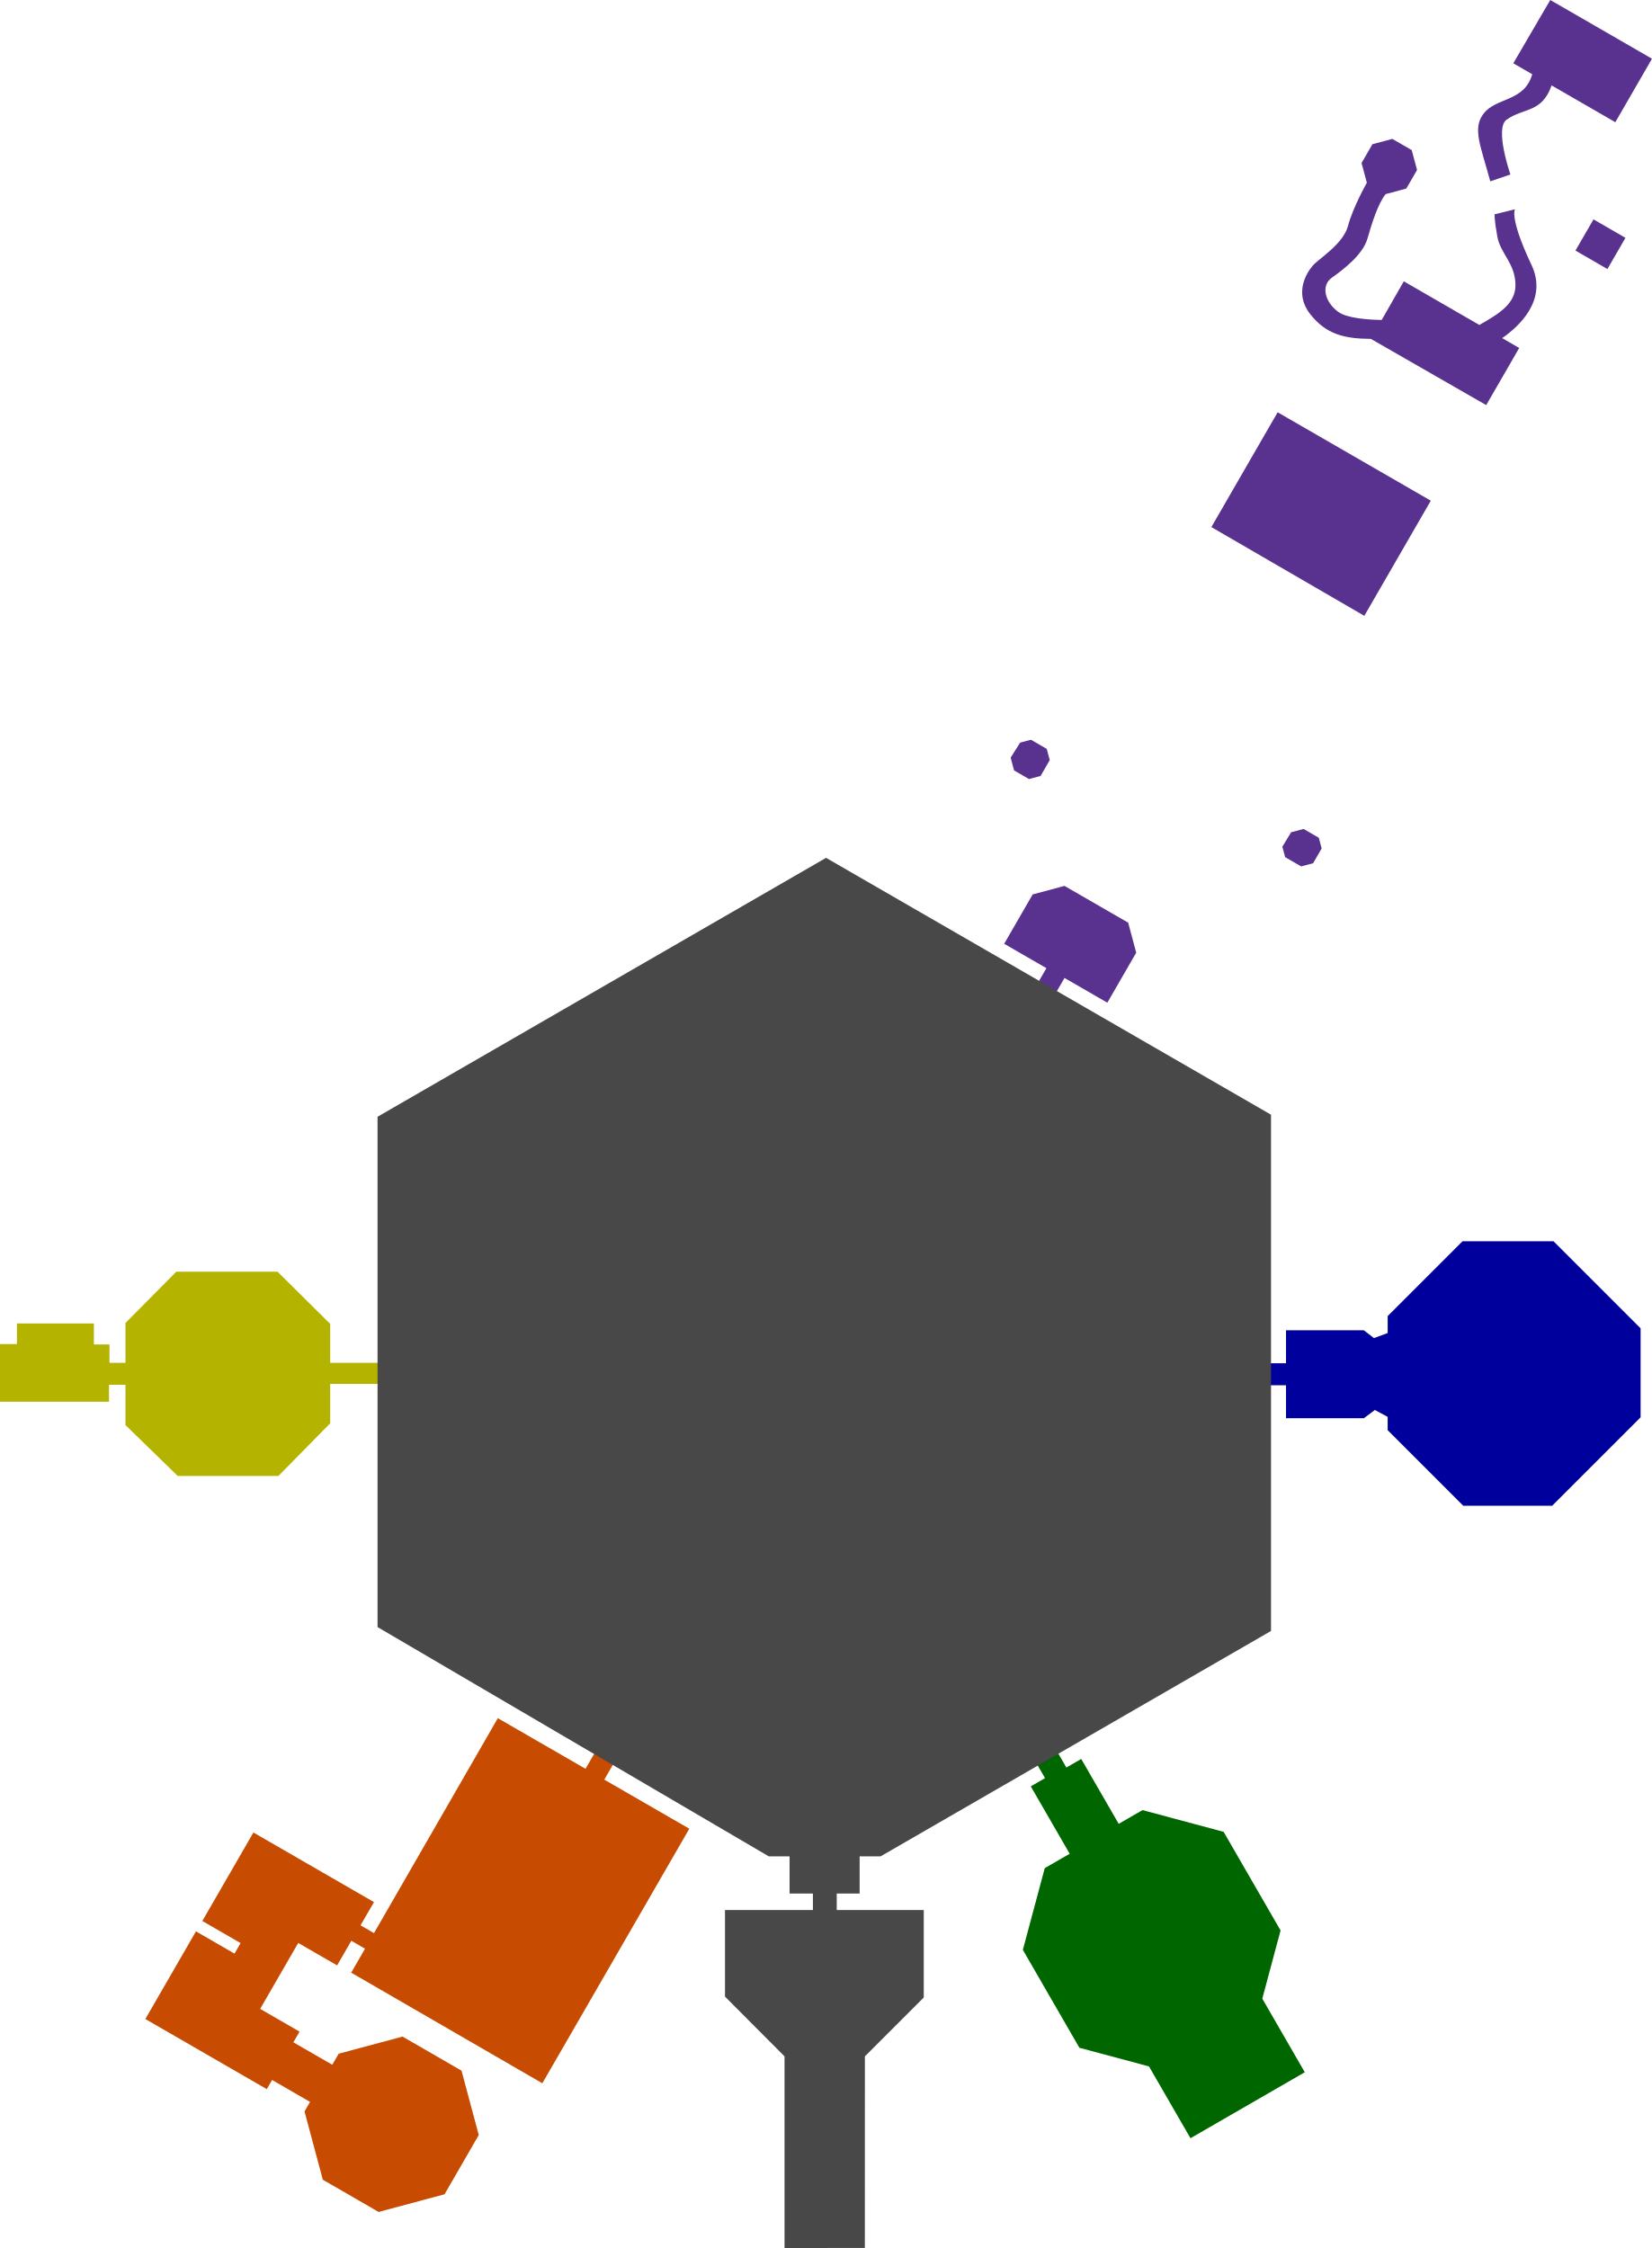
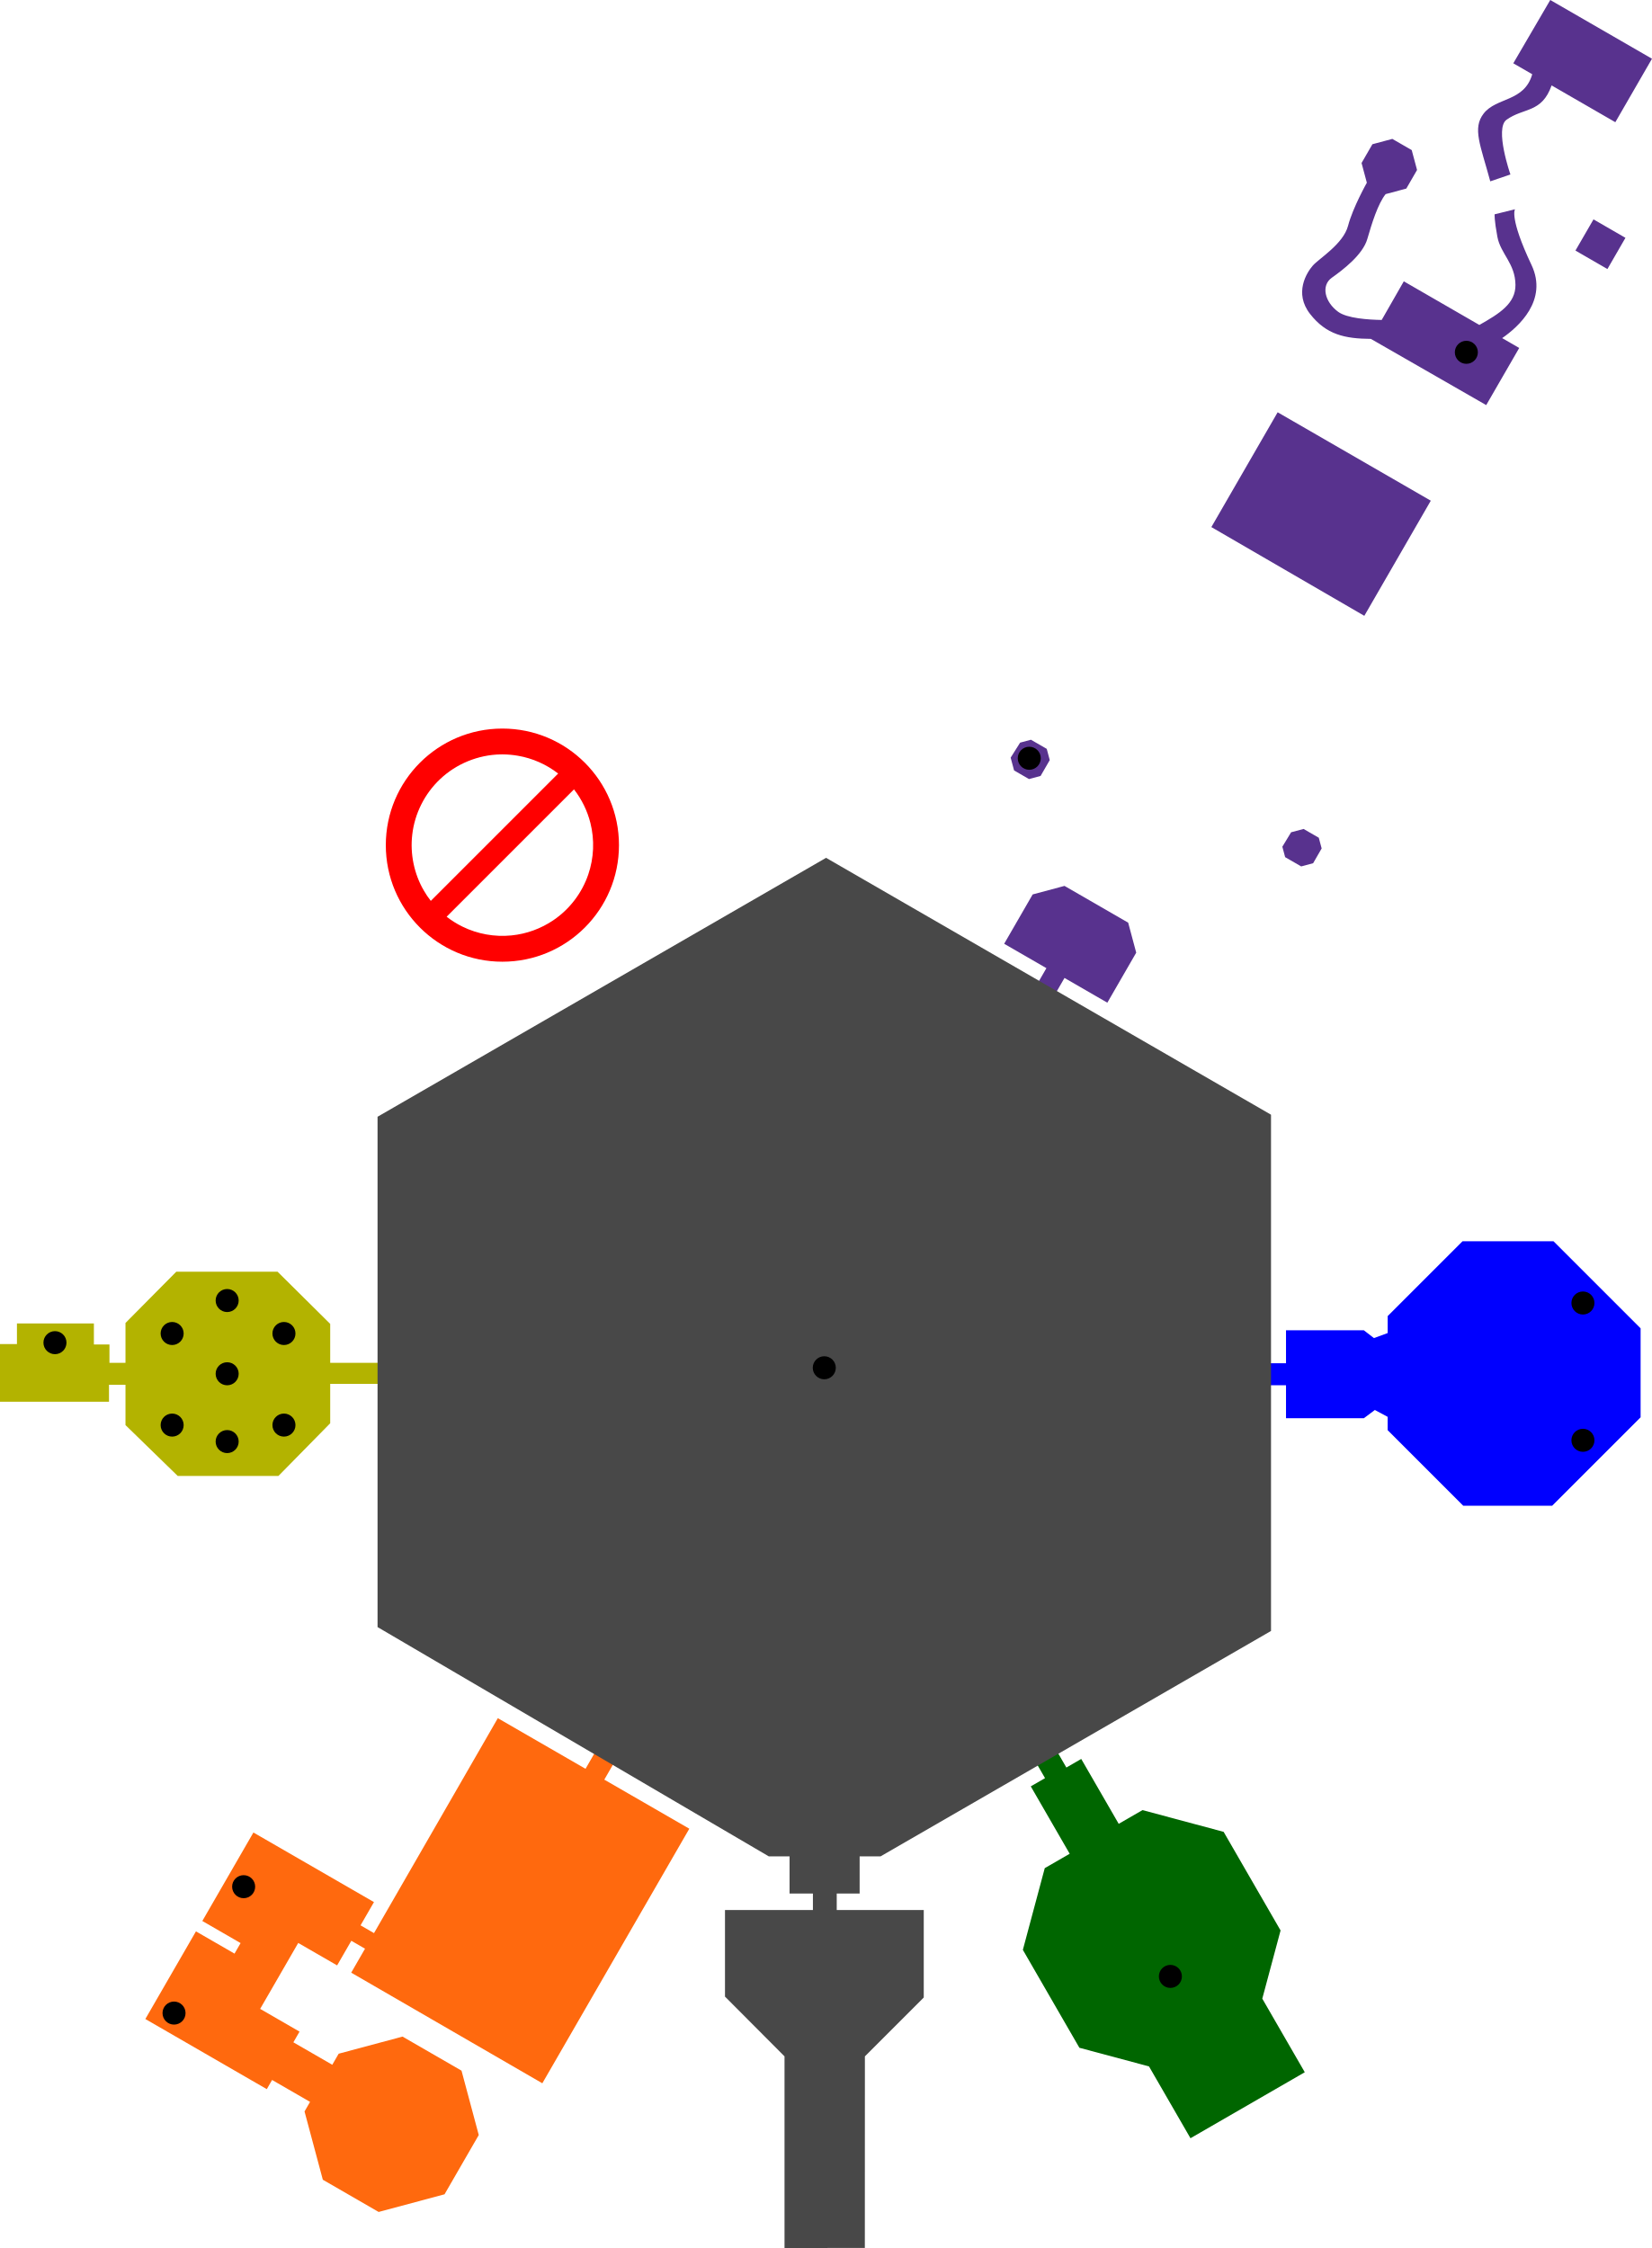
- <svg xmlns="http://www.w3.org/2000/svg" viewBox="0 0 1792.688 2439.715" height="2439.715" width="1792.688" id="svg1296" version="1.1">
+ <svg xmlns="http://www.w3.org/2000/svg" version="1.1" id="svg1296" width="1792.688" height="2439.715" viewBox="0 0 1792.688 2439.715">
  <defs id="defs1300" />
-   <g transform="translate(-865.2559,-265.3906)" id="g1304">
-     <path d="m 1056.596,1645.527 -55.164,55.662 v 43.238 h -17.394 v -19.879 h -16.898 v -22.861 h -83.494 v 22.363 h -18.389 v 62.621 h 118.283 v -18.389 h 17.893 v 43.734 l 56.656,55.166 h 109.336 l 56.16,-57.154 v -42.74 h 82.998 v -22.861 h -82.998 v -42.244 l -57.152,-56.656 z" style="fill:#b3b300;fill-opacity:1;stroke:none;stroke-width:1px;stroke-linecap:butt;stroke-linejoin:miter;stroke-opacity:1" id="path1873" />
-     <path d="m 2452.387,1612.477 -81.258,81.258 v 18.389 l -14.908,5.467 -10.935,-8.449 h -84.486 v 35.783 h -22.861 v 23.855 h 22.861 v 35.783 h 84.486 l 11.93,-8.945 13.883,7.455 v 14.443 l 82.035,82.035 h 96.477 l 95.982,-95.982 v -96.539 l -94.553,-94.553 z" style="fill:#00009c;fill-opacity:1;stroke:none;stroke-linecap:round;stroke-linejoin:bevel;stop-color:#000000" id="rect1879" />
-     <path d="m 1405.482,2130.09 -134.367,233.268 -14.598,-8.428 14.562,-25.221 -130.824,-75.531 -55.441,96.027 41.531,23.979 -6.602,11.435 -41.84,-24.156 -54.92,95.127 131.793,76.119 5.754,-9.967 41.193,23.783 -5.998,10.391 19.855,74.102 60.565,34.967 71.506,-19.158 37.145,-64.338 -18.717,-69.853 -64.02,-36.963 -69.293,18.568 -6.932,12.006 -42.215,-24.375 6.693,-11.596 -42.738,-24.676 41.314,-71.561 42.197,24.363 15.42,-26.709 14.861,8.582 -14.986,26.018 207.4,120.041 159.504,-276.268 -92.258,-53.266 13.48,-23.348 -20.371,-11.762 -13.48,23.348 z" style="fill:#c74b00;fill-opacity:1;stroke:none;stroke-width:1px;stroke-linecap:butt;stroke-linejoin:miter;stroke-opacity:1" id="path1895" />
-     <path id="path1901" d="m 1989.057,2177.42 10.244,17.744 -15.478,8.936 42.225,73.136 -27.054,15.62 -23.761,88.678 61.351,106.264 75.546,20.243 44.993,77.931 52.315,-30.204 71.724,-41.41 -46.105,-79.856 19.834,-74.021 -61.794,-107.029 -88.036,-23.589 -25.818,14.906 -40.661,-70.426 -16.139,9.318 -11.606,-20.102 z" style="fill:#006600;fill-opacity:1;stroke:none;stroke-width:1px;stroke-linecap:butt;stroke-linejoin:miter;stroke-opacity:1" />
-     <path d="m 2547.561,265.391 -40.121,68.701 20.553,11.867 c -8.644,30.189 -38.944,24.832 -52.744,42.686 -12.396,16.036 -3.478,34.044 7.207,73.555 l 21.867,-7.455 c 0,0 -17.395,-49.948 -4.225,-59.391 18.743,-13.438 38.199,-6.984 48.91,-37.262 l 69.156,39.928 39.779,-68.898 z m -171.389,150.742 -21.631,5.797 -11.758,20.363 5.732,21.396 c 0,0 -15.157,26.837 -20.375,46.717 -5.218,19.88 -31.56,35.535 -38.27,43.238 -6.709,7.703 -20.624,29.819 -2.981,52.432 17.643,22.613 37.795,26.857 65.986,27.096 l 125.182,71.867 35.807,-62.02 -18.504,-10.684 c 17.562,-12.13 50.024,-40.991 31.822,-79.438 -24.352,-51.438 -17.891,-60.383 -17.891,-60.383 l -22.117,5.467 c 0,0 -0.496,5.715 2.982,24.352 3.479,18.637 19.382,28.825 19.631,52.184 0.216,20.309 -17.418,31.228 -39.174,43.531 l -81.99,-47.338 -23.996,41.926 c -14.677,-0.243 -37.566,-1.795 -47.174,-8.797 -14.661,-10.685 -18.887,-28.577 -6.959,-37.025 11.928,-8.449 33.548,-24.85 38.518,-41.996 4.97,-17.146 11.461,-38.134 19.895,-48.762 l 22.434,-6.012 11.654,-20.186 -5.781,-21.578 z m 218.307,87.34 -19.598,33.854 34.707,20.039 19.559,-33.877 z m -342.756,209.359 -71.934,124.592 165.984,96.312 72.143,-124.953 z m -267.729,355.379 -11.738,3.145 -10.271,16.303 3.719,13.879 16.197,9.35 12.574,-3.369 9.941,-17.219 -3.264,-12.182 z m 295.848,96.818 -13.514,3.621 -9.506,15.672 3.033,11.32 17.418,10.055 12.949,-3.469 9.26,-16.041 -3.111,-11.615 z m -259.434,61.812 -34.531,9.254 -30.924,53.56 45.836,26.463 -10.326,17.885 18.715,12.203 11.236,-19.463 46.494,26.844 31.338,-54.277 -8.725,-32.566 z" style="fill:#58328e;fill-opacity:1;stroke:none;stroke-width:1px;stroke-linecap:butt;stroke-linejoin:miter;stroke-opacity:1" id="path1903" />
-     <path d="m 1761.674,1196.383 -486.709,281.002 v 553.844 l 424.52,248.816 h 22.578 v 40.393 h 25.348 v 17.891 h -95.422 v 93.932 l 64.607,64.855 v 207.99 l 87.16,-0.062 0.057,-207.928 h 0.01 l 63.863,-63.861 v -94.926 h -94.428 v -17.891 h 24.848 v -40.393 h 22.756 l 423.66,-244.6 v -560.293 z" style="fill:#484848;fill-opacity:1;stroke:none;stroke-width:1px;stroke-linecap:butt;stroke-linejoin:miter;stroke-opacity:1" id="path1869" />
+   <g id="g1304" transform="translate(-865.2559,-265.3906)">
+     <path id="path1873" style="fill:#b3b300;fill-opacity:1;stroke:none;stroke-width:1px;stroke-linecap:butt;stroke-linejoin:miter;stroke-opacity:1" d="m 1056.596,1645.527 -55.164,55.662 v 43.238 h -17.394 v -19.879 h -16.898 v -22.861 h -83.494 v 22.363 h -18.389 v 62.621 h 118.283 v -18.389 h 17.893 v 43.734 l 56.656,55.166 h 109.336 l 56.16,-57.154 v -42.74 h 82.998 v -22.861 h -82.998 v -42.244 l -57.152,-56.656 z" />
+     <path id="path1895" style="fill:#ff690e;fill-opacity:1;stroke:none;stroke-width:1px;stroke-linecap:butt;stroke-linejoin:miter;stroke-opacity:1" d="m 1405.482,2130.09 -134.367,233.268 -14.598,-8.428 14.562,-25.221 -130.824,-75.531 -55.441,96.027 41.531,23.979 -6.602,11.435 -41.84,-24.156 -54.92,95.127 131.793,76.119 5.754,-9.967 41.193,23.783 -5.998,10.391 19.855,74.102 60.565,34.967 71.506,-19.158 37.145,-64.338 -18.717,-69.853 -64.02,-36.963 -69.293,18.568 -6.932,12.006 -42.215,-24.375 6.693,-11.596 -42.738,-24.676 41.314,-71.561 42.197,24.363 15.42,-26.709 14.861,8.582 -14.986,26.018 207.4,120.041 159.504,-276.268 -92.258,-53.266 13.48,-23.348 -20.371,-11.762 -13.48,23.348 z" />
+     <path id="path1903" style="fill:#58328e;fill-opacity:1;stroke:none;stroke-width:1px;stroke-linecap:butt;stroke-linejoin:miter;stroke-opacity:1" d="m 2547.561,265.391 -40.121,68.701 20.553,11.867 c -8.644,30.189 -38.944,24.832 -52.744,42.686 -12.396,16.036 -3.478,34.044 7.207,73.555 l 21.867,-7.455 c 0,0 -17.395,-49.948 -4.225,-59.391 18.743,-13.438 38.199,-6.984 48.91,-37.262 l 69.156,39.928 39.779,-68.898 z m -171.389,150.742 -21.631,5.797 -11.758,20.363 5.732,21.396 c 0,0 -15.157,26.837 -20.375,46.717 -5.218,19.88 -31.56,35.535 -38.27,43.238 -6.709,7.703 -20.624,29.819 -2.981,52.432 17.643,22.613 37.795,26.857 65.986,27.096 l 125.182,71.867 35.807,-62.02 -18.504,-10.684 c 17.562,-12.13 50.024,-40.991 31.822,-79.438 -24.352,-51.438 -17.891,-60.383 -17.891,-60.383 l -22.117,5.467 c 0,0 -0.496,5.715 2.982,24.352 3.479,18.637 19.382,28.825 19.631,52.184 0.216,20.309 -17.418,31.228 -39.174,43.531 l -81.99,-47.338 -23.996,41.926 c -14.677,-0.243 -37.566,-1.795 -47.174,-8.797 -14.661,-10.685 -18.887,-28.577 -6.959,-37.025 11.928,-8.449 33.548,-24.85 38.518,-41.996 4.97,-17.146 11.461,-38.134 19.895,-48.762 l 22.434,-6.012 11.654,-20.186 -5.781,-21.578 z m 218.307,87.34 -19.598,33.854 34.707,20.039 19.559,-33.877 z m -342.756,209.359 -71.934,124.592 165.984,96.312 72.143,-124.953 z m -267.729,355.379 -11.738,3.145 -10.271,16.303 3.719,13.879 16.197,9.35 12.574,-3.369 9.941,-17.219 -3.264,-12.182 z m 295.848,96.818 -13.514,3.621 -9.506,15.672 3.033,11.32 17.418,10.055 12.949,-3.469 9.26,-16.041 -3.111,-11.615 z m -259.434,61.812 -34.531,9.254 -30.924,53.56 45.836,26.463 -10.326,17.885 18.715,12.203 11.236,-19.463 46.494,26.844 31.338,-54.277 -8.725,-32.566 z" />
+     <path id="rect1879" style="fill:#0000ff;fill-opacity:1;stroke:none;stroke-linecap:round;stroke-linejoin:bevel;stop-color:#000000" d="m 2452.387,1612.477 -81.258,81.258 v 18.389 l -14.908,5.467 -10.935,-8.449 h -84.486 v 35.783 h -22.861 v 23.855 h 22.861 v 35.783 h 84.486 l 11.93,-8.945 13.883,7.455 v 14.443 l 82.035,82.035 h 96.477 l 95.982,-95.982 v -96.539 l -94.553,-94.553 z" />
+     <path d="m 1410.333,1056.089 a 126.512,126.512 0 0 0 -126.408,126.512 126.512,126.512 0 0 0 126.512,126.514 126.512,126.512 0 0 0 126.512,-126.514 126.512,126.512 0 0 0 -126.512,-126.512 126.512,126.512 0 0 0 -0.103,0 z m 0.514,28.031 c 5.54,0.036 11.078,0.53 16.535,1.486 15.819,2.722 30.91,9.443 43.572,19.295 l -138.205,138.205 c -2.791,-3.58 -5.344,-7.345 -7.607,-11.281 -10.554,-18.159 -14.976,-39.771 -12.518,-60.621 2.578,-22.735 13.441,-44.411 30.084,-60.107 17.562,-16.731 41.514,-26.548 65.766,-26.965 0.791,-0.014 1.582,-0.017 2.373,-0.012 z m 77.291,37.963 c 8.361,10.749 14.483,23.239 17.803,36.451 4.653,18.346 3.815,38.022 -2.312,55.924 -6.8,20.015 -20.259,37.691 -37.76,49.549 -13.458,9.18 -29.223,14.939 -45.434,16.566 -18.252,1.885 -37.008,-1.471 -53.461,-9.6 -6.038,-2.951 -11.745,-6.554 -17.041,-10.685 z" style="fill:#ff0000;stroke-width:3.4;stop-color:#000000" id="path2418" />
+     <path style="fill:#006600;fill-opacity:1;stroke:none;stroke-width:1px;stroke-linecap:butt;stroke-linejoin:miter;stroke-opacity:1" d="m 1989.057,2177.42 10.244,17.744 -15.478,8.936 42.225,73.136 -27.054,15.62 -23.761,88.678 61.351,106.264 75.546,20.243 44.993,77.931 52.315,-30.204 71.724,-41.41 -46.105,-79.856 19.834,-74.021 -61.794,-107.029 -88.036,-23.589 -25.818,14.906 -40.661,-70.426 -16.139,9.318 -11.606,-20.102 z" id="path1901" />
+     <path id="path1869" style="fill:#484848;fill-opacity:1;stroke:none;stroke-width:1px;stroke-linecap:butt;stroke-linejoin:miter;stroke-opacity:1" d="m 1761.674,1196.383 -486.709,281.002 v 553.844 l 424.52,248.816 h 22.578 v 40.393 h 25.348 v 17.891 h -95.422 v 93.932 l 64.607,64.855 v 207.99 l 87.16,-0.062 0.057,-207.928 h 0.01 l 63.863,-63.861 v -94.926 h -94.428 v -17.891 h 24.848 v -40.393 h 22.756 l 423.66,-244.6 v -560.293 z" />
+     <circle r="12.5" cy="2410.346" cx="2135.328" id="path2467" style="fill:#000000;fill-opacity:1;stroke:none;stroke-width:21.608;stroke-miterlimit:4;stroke-dasharray:none;stroke-opacity:1;stop-color:#000000" />
+     <circle style="fill:#000000;fill-opacity:1;stroke:none;stroke-width:21.608;stroke-miterlimit:4;stroke-dasharray:none;stroke-opacity:1;stop-color:#000000" id="path2467-7" cx="1129.653" cy="2312.981" r="12.5" />
+     <circle style="fill:#000000;fill-opacity:1;stroke:none;stroke-width:21.608;stroke-miterlimit:4;stroke-dasharray:none;stroke-opacity:1;stop-color:#000000" id="path2467-3" cx="1054.111" cy="2450.15" r="12.5" />
+     <circle style="fill:#000000;fill-opacity:1;stroke:none;stroke-width:21.608;stroke-miterlimit:4;stroke-dasharray:none;stroke-opacity:1;stop-color:#000000" id="path2467-5" cx="924.894" cy="1722.559" r="12.5" />
+     <circle style="fill:#000000;fill-opacity:1;stroke:none;stroke-width:21.608;stroke-miterlimit:4;stroke-dasharray:none;stroke-opacity:1;stop-color:#000000" id="path2467-79" cx="1111.762" cy="1756.318" r="12.5" />
+     <circle style="fill:#000000;fill-opacity:1;stroke:none;stroke-width:21.608;stroke-miterlimit:4;stroke-dasharray:none;stroke-opacity:1;stop-color:#000000" id="path2467-4" cx="1052.063" cy="1812.017" r="12.5" />
+     <circle style="fill:#000000;fill-opacity:1;stroke:none;stroke-width:21.608;stroke-miterlimit:4;stroke-dasharray:none;stroke-opacity:1;stop-color:#000000" id="path2467-2" cx="1111.762" cy="1829.909" r="12.5" />
+     <circle style="fill:#000000;fill-opacity:1;stroke:none;stroke-width:21.608;stroke-miterlimit:4;stroke-dasharray:none;stroke-opacity:1;stop-color:#000000" id="path2467-6" cx="1173.388" cy="1812.017" r="12.5" />
+     <circle style="fill:#000000;fill-opacity:1;stroke:none;stroke-width:21.608;stroke-miterlimit:4;stroke-dasharray:none;stroke-opacity:1;stop-color:#000000" id="path2467-65" cx="1173.388" cy="1712.62" r="12.5" />
+     <circle style="fill:#000000;fill-opacity:1;stroke:none;stroke-width:21.608;stroke-miterlimit:4;stroke-dasharray:none;stroke-opacity:1;stop-color:#000000" id="path2467-0" cx="1111.762" cy="1676.836" r="12.5" />
+     <circle style="fill:#000000;fill-opacity:1;stroke:none;stroke-width:21.608;stroke-miterlimit:4;stroke-dasharray:none;stroke-opacity:1;stop-color:#000000" id="path2467-1" cx="1052.063" cy="1712.62" r="12.5" />
+     <circle style="fill:#000000;fill-opacity:1;stroke:none;stroke-width:21.608;stroke-miterlimit:4;stroke-dasharray:none;stroke-opacity:1;stop-color:#000000" id="path2467-8" cx="1982.188" cy="1088.316" r="12.5" />
+     <circle style="fill:#000000;fill-opacity:1;stroke:none;stroke-width:21.608;stroke-miterlimit:4;stroke-dasharray:none;stroke-opacity:1;stop-color:#000000" id="path2467-18" cx="2456.502" cy="647.739" r="12.5" />
+     <circle style="fill:#000000;fill-opacity:1;stroke:none;stroke-width:21.608;stroke-miterlimit:4;stroke-dasharray:none;stroke-opacity:1;stop-color:#000000" id="path2467-32" cx="2583.014" cy="1679.519" r="12.5" />
+     <circle style="fill:#000000;fill-opacity:1;stroke:none;stroke-width:21.608;stroke-miterlimit:4;stroke-dasharray:none;stroke-opacity:1;stop-color:#000000" id="path2467-9" cx="2583.014" cy="1828.523" r="12.5" />
+     <circle r="12.5" cy="1749.804" cx="1759.743" id="path2467-3-4" style="fill:#000000;fill-opacity:1;stroke:none;stroke-width:21.608;stroke-miterlimit:4;stroke-dasharray:none;stroke-opacity:1;stop-color:#000000" />
  </g>
</svg>
